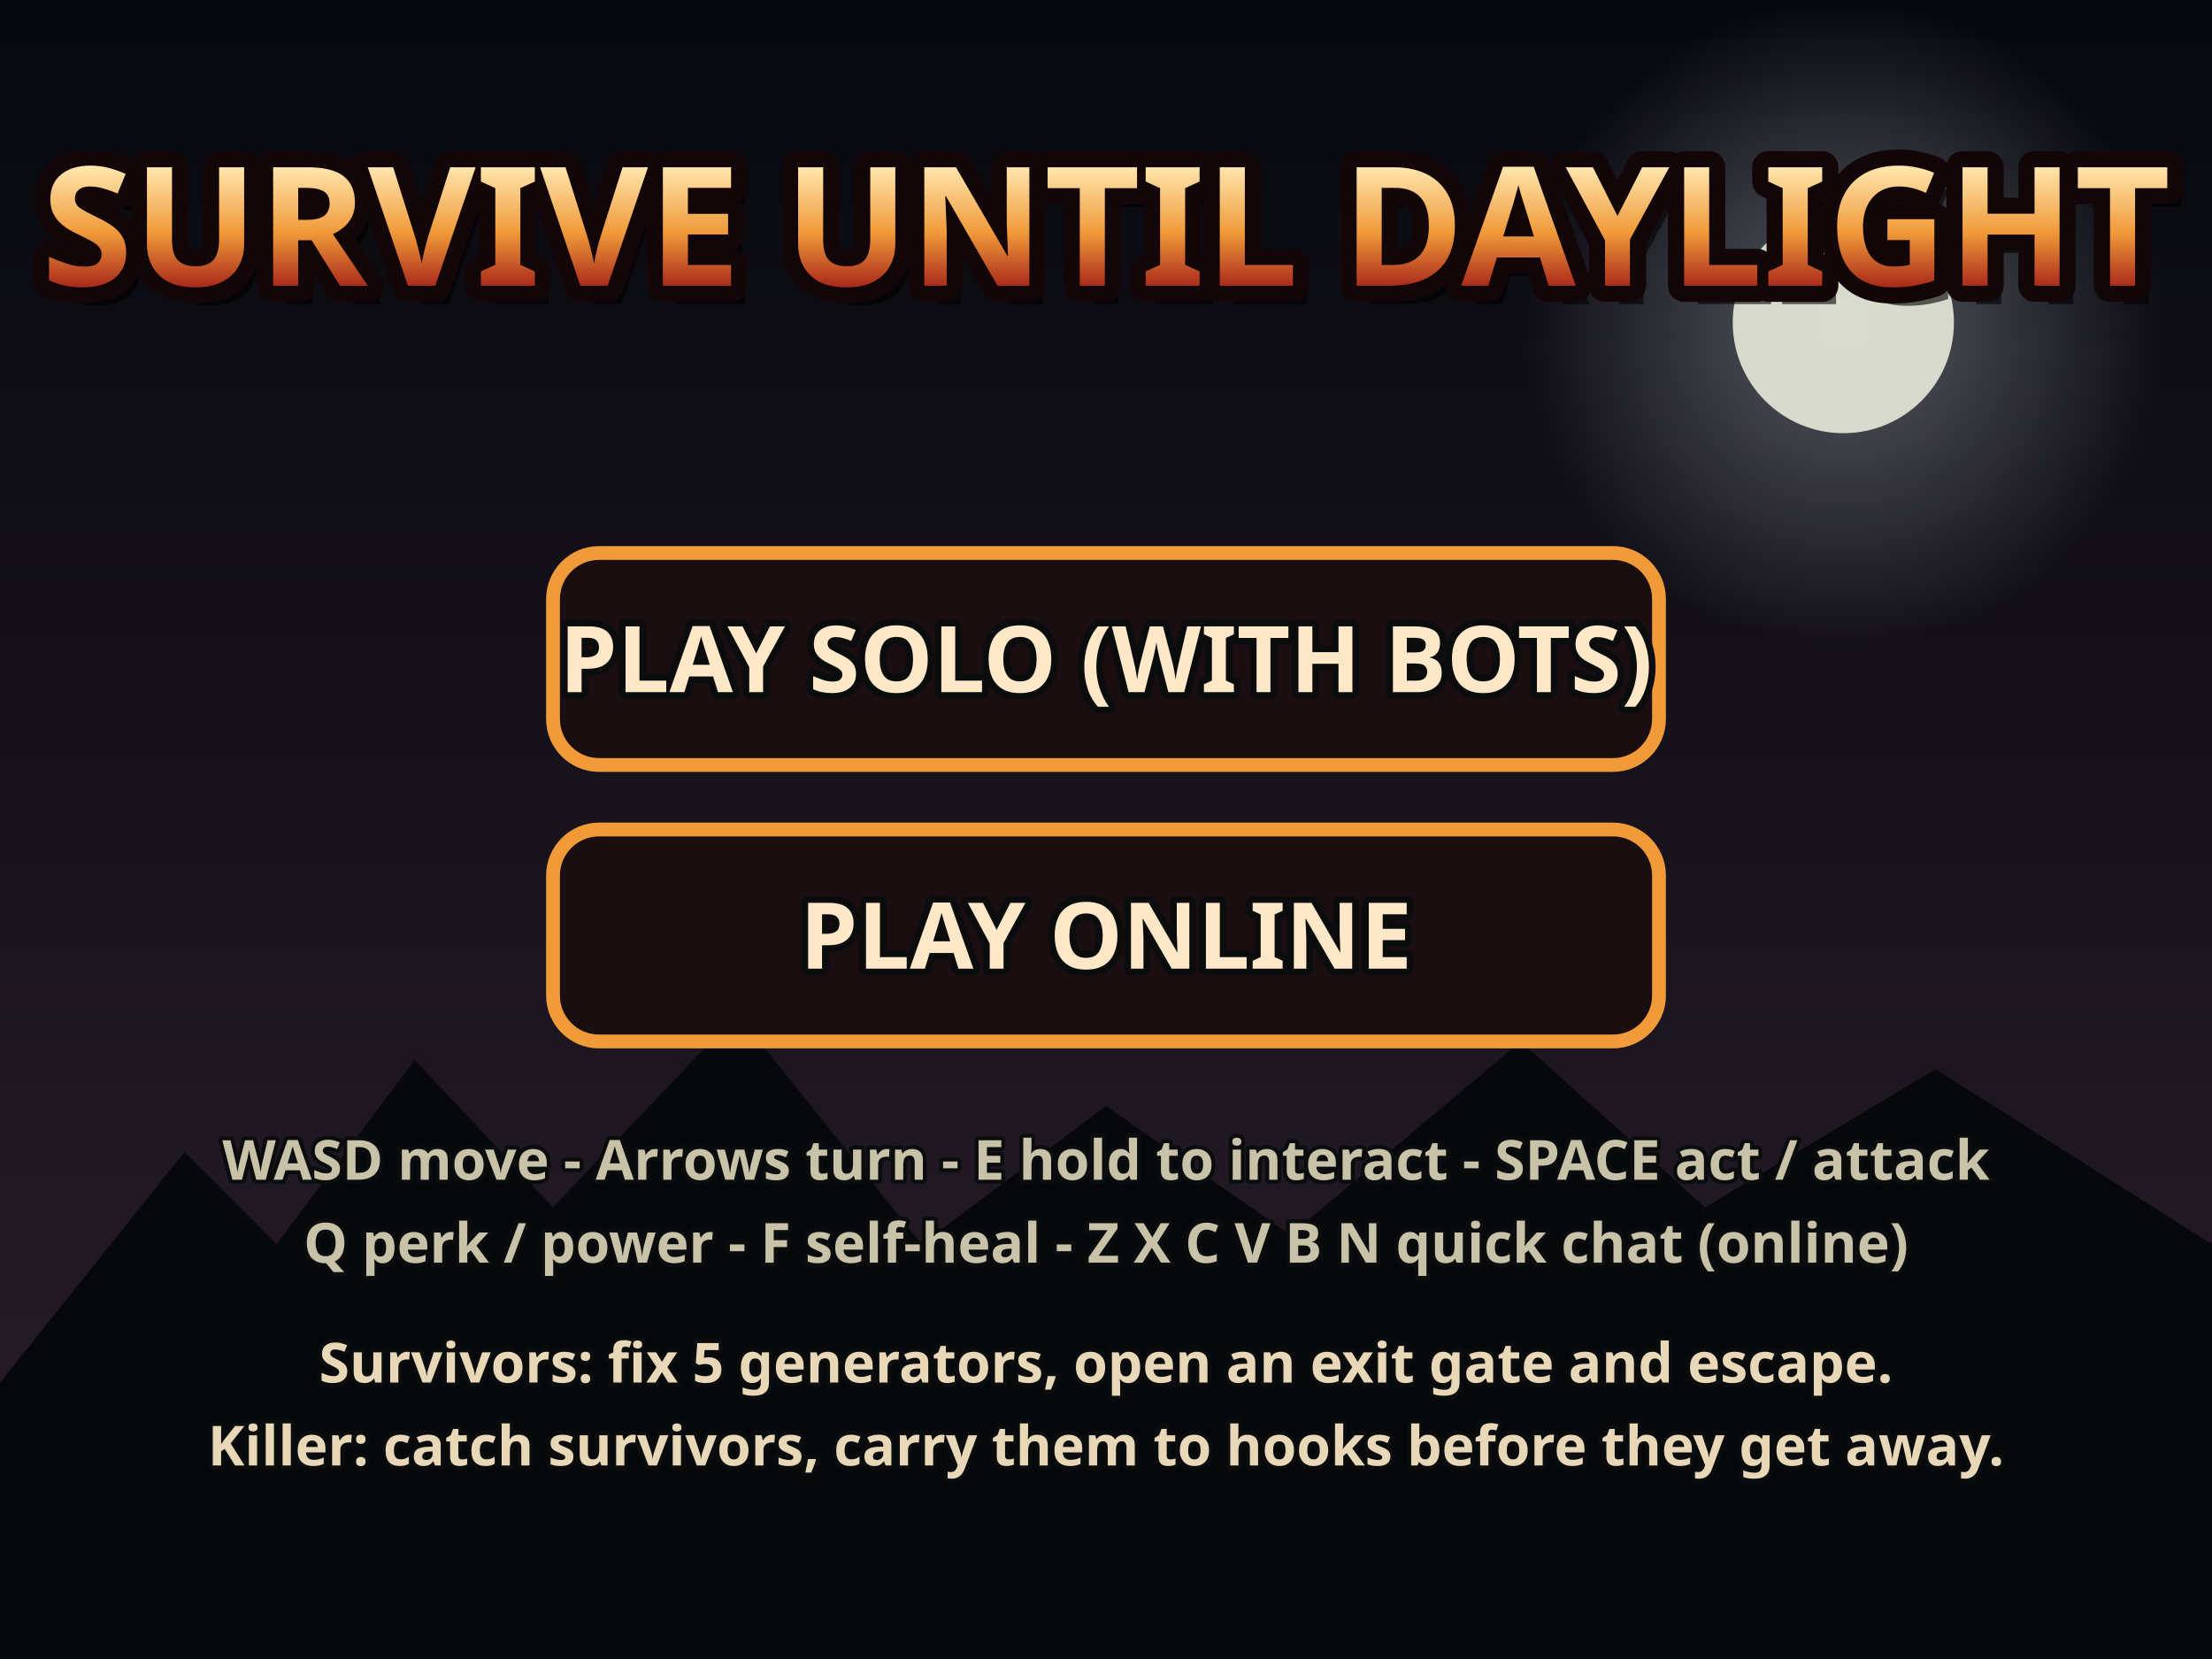
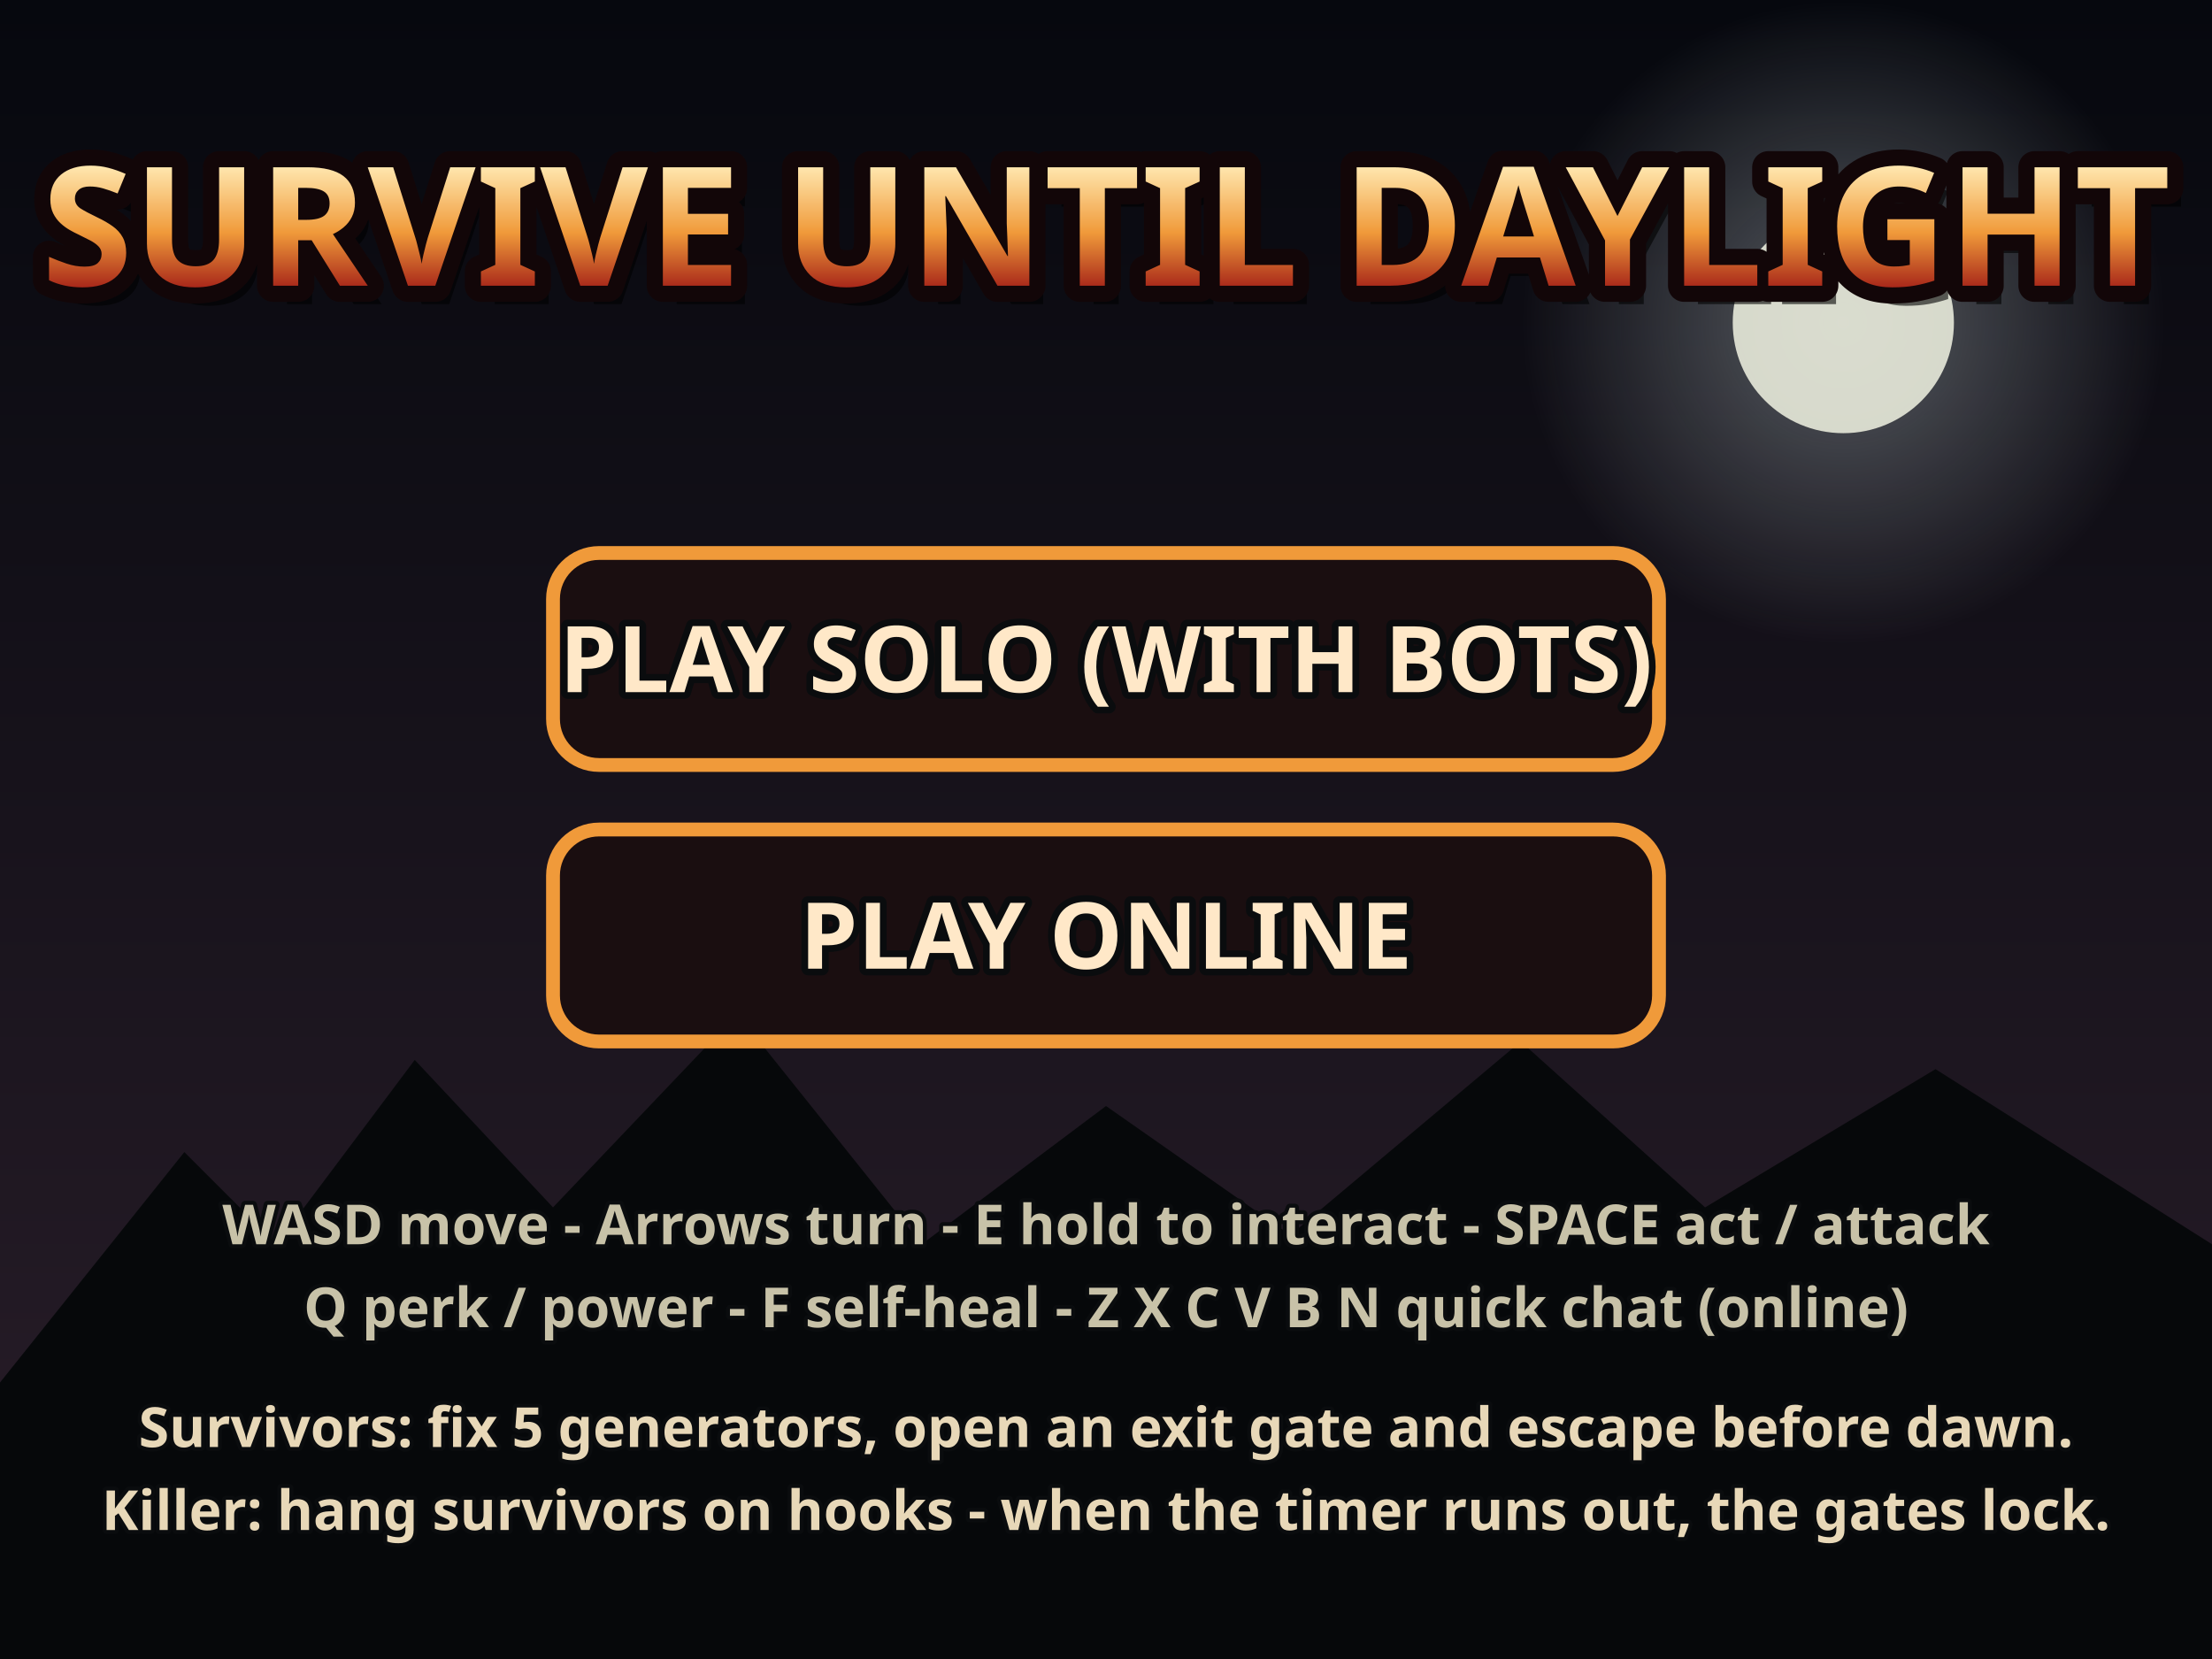
<svg xmlns="http://www.w3.org/2000/svg" width="480" height="360" viewBox="0 0 480 360">
  <defs>
    <linearGradient id="mbg" x1="0" x2="0" y1="0" y2="1">
      <stop offset="0" stop-color="#06080E" />
      <stop offset="1" stop-color="#2A1E2A" />
    </linearGradient>
    <radialGradient id="mmo">
      <stop offset="0" stop-color="#C8D4D8" stop-opacity="0.4" />
      <stop offset="1" stop-color="#C8D4D8" stop-opacity="0" />
    </radialGradient>
    <linearGradient id="ttl" x1="0" x2="0" y1="0" y2="1">
      <stop offset="0" stop-color="#FFE8B0" />
      <stop offset=".55" stop-color="#F09A3A" />
      <stop offset="1" stop-color="#A8281A" />
    </linearGradient>
  </defs>
  <rect width="480" height="360" fill="url(#mbg)" />
  <circle cx="400" cy="70" r="70" fill="url(#mmo)" />
  <circle cx="400" cy="70" r="24" fill="#E8EADA" opacity=".9" />
  <path d="M0 300 L40 250 L60 270 L90 230 L120 262 L160 220 L200 270 L240 240 L280 268 L330 226 L370 262 L420 232 L480 270 L480 360 L0 360Z" fill="#06080A" />
  <text x="243" y="66" font-family="Marker" font-weight="bold" font-size="36" text-anchor="middle" fill="#000" opacity=".6">SURVIVE UNTIL DAYLIGHT</text>
  <text x="240" y="62" font-family="Marker" font-weight="bold" font-size="36" text-anchor="middle" fill="url(#ttl)" stroke="#120608" stroke-width="7" paint-order="stroke" stroke-linejoin="round">SURVIVE UNTIL DAYLIGHT</text>
  <rect x="120" y="120" width="240" height="46" rx="10" fill="#1A0E10" stroke="#F09A3A" stroke-width="3" />
  <text x="240" y="150.2" font-family="Sans Serif" font-weight="bold" font-size="20" text-anchor="middle" fill="#FFE8C8" stroke="#0A0C0E" stroke-width="2.9" paint-order="stroke" stroke-linejoin="round">PLAY SOLO (WITH BOTS)</text>
  <rect x="120" y="180" width="240" height="46" rx="10" fill="#1A0E10" stroke="#F09A3A" stroke-width="3" />
  <text x="240" y="210.2" font-family="Sans Serif" font-weight="bold" font-size="20" text-anchor="middle" fill="#FFE8C8" stroke="#0A0C0E" stroke-width="2.9" paint-order="stroke" stroke-linejoin="round">PLAY ONLINE</text>
-   <text x="240" y="256" font-family="Sans Serif" font-weight="bold" font-size="12" text-anchor="middle" fill="#C8C2A8" stroke="#0A0C0E" stroke-width="1.7" paint-order="stroke" stroke-linejoin="round">WASD move  -  Arrows turn  -  E hold to interact  -  SPACE act / attack</text>
-   <text x="240" y="274" font-family="Sans Serif" font-weight="bold" font-size="12" text-anchor="middle" fill="#C8C2A8" stroke="#0A0C0E" stroke-width="1.7" paint-order="stroke" stroke-linejoin="round">Q perk / power  -  F self-heal  -  Z X C V B N quick chat (online)</text>
-   <text x="240" y="300" font-family="Sans Serif" font-weight="bold" font-size="12" text-anchor="middle" fill="#E8D8B8" stroke="#0A0C0E" stroke-width="1.7" paint-order="stroke" stroke-linejoin="round">Survivors: fix 5 generators, open an exit gate and escape.</text>
-   <text x="240" y="318" font-family="Sans Serif" font-weight="bold" font-size="12" text-anchor="middle" fill="#E8D8B8" stroke="#0A0C0E" stroke-width="1.7" paint-order="stroke" stroke-linejoin="round">Killer: catch survivors, carry them to hooks before they get away.</text>
+   <text x="240" y="270" font-family="Sans Serif" font-weight="bold" font-size="12" text-anchor="middle" fill="#C8C2A8" stroke="#0A0C0E" stroke-width="1.7" paint-order="stroke" stroke-linejoin="round">WASD move  -  Arrows turn  -  E hold to interact  -  SPACE act / attack</text>
+   <text x="240" y="288" font-family="Sans Serif" font-weight="bold" font-size="12" text-anchor="middle" fill="#C8C2A8" stroke="#0A0C0E" stroke-width="1.7" paint-order="stroke" stroke-linejoin="round">Q perk / power  -  F self-heal  -  Z X C V B N quick chat (online)</text>
+   <text x="240" y="314" font-family="Sans Serif" font-weight="bold" font-size="12" text-anchor="middle" fill="#E8D8B8" stroke="#0A0C0E" stroke-width="1.7" paint-order="stroke" stroke-linejoin="round">Survivors: fix 5 generators, open an exit gate and escape before dawn.</text>
+   <text x="240" y="332" font-family="Sans Serif" font-weight="bold" font-size="12" text-anchor="middle" fill="#E8D8B8" stroke="#0A0C0E" stroke-width="1.7" paint-order="stroke" stroke-linejoin="round">Killer: hang survivors on hooks - when the timer runs out, the gates lock.</text>
</svg>
